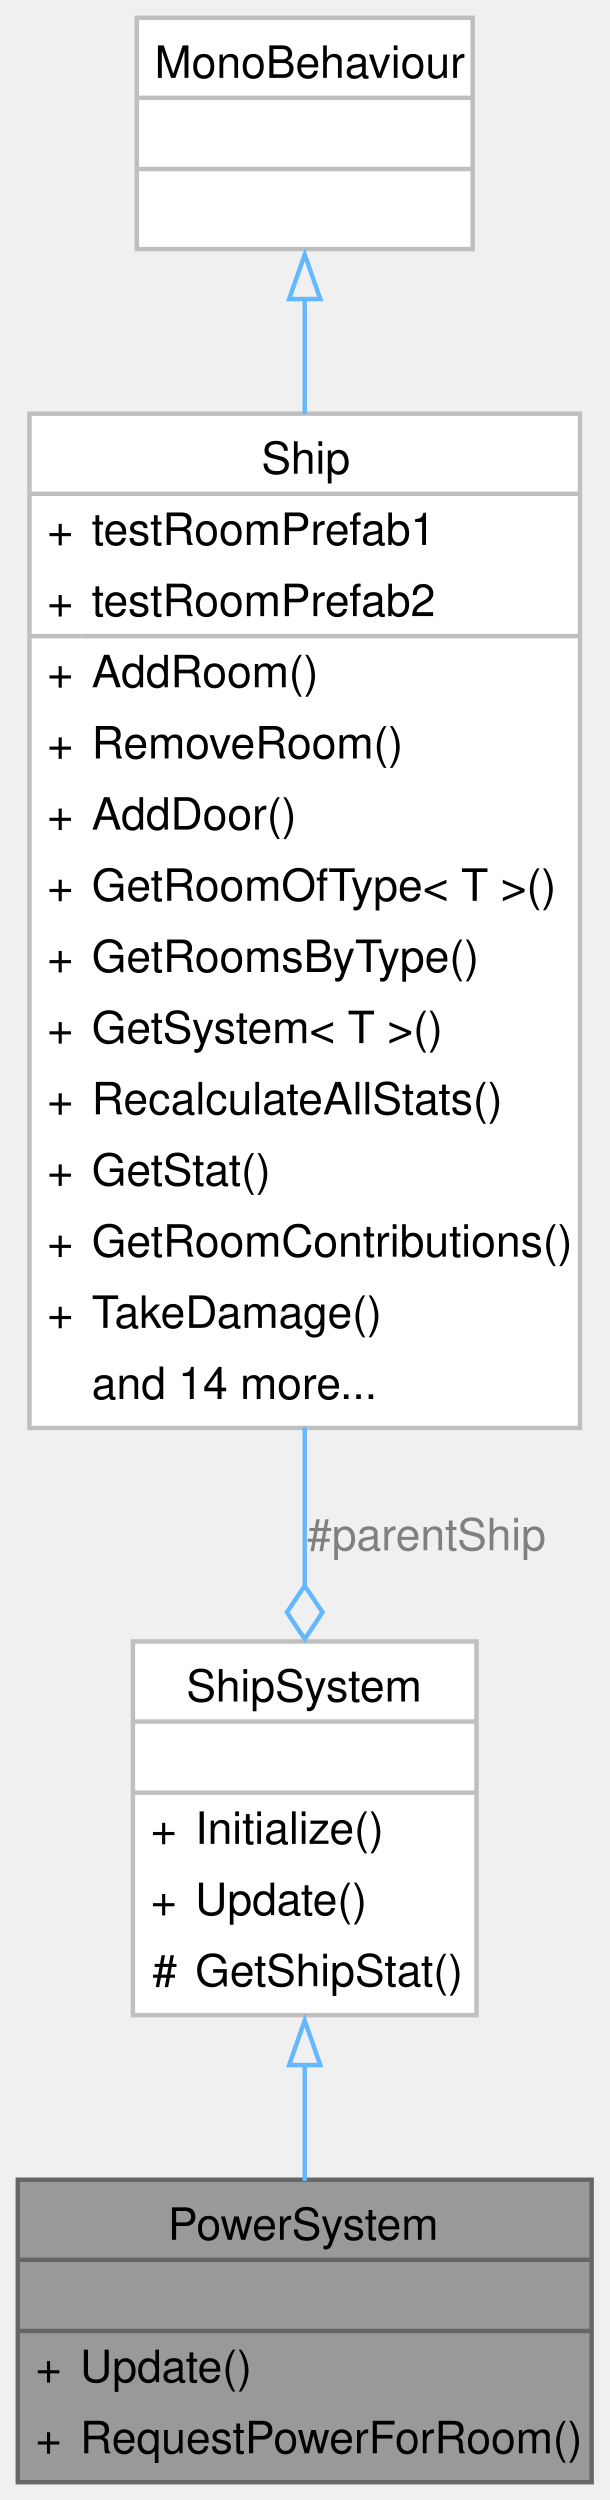
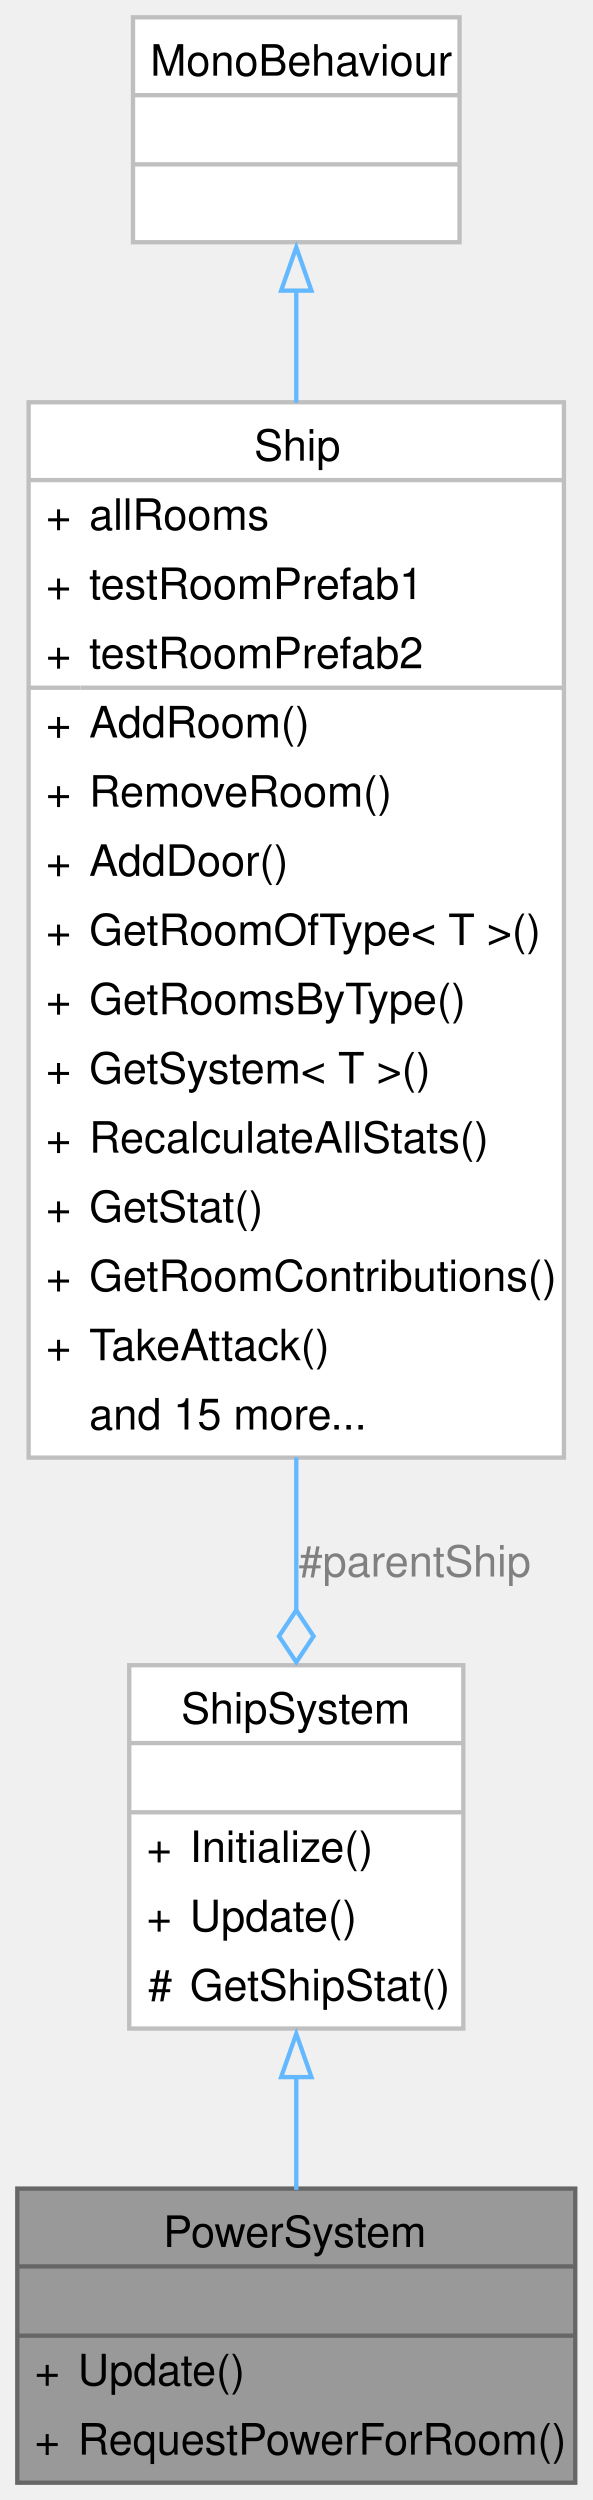
- <svg xmlns="http://www.w3.org/2000/svg" xmlns:xlink="http://www.w3.org/1999/xlink" width="137pt" height="562pt" viewBox="0.00 0.00 137.00 562.00">
-   <g id="graph0" class="graph" transform="scale(1 1) rotate(0) translate(4 558)">
+ <svg xmlns="http://www.w3.org/2000/svg" xmlns:xlink="http://www.w3.org/1999/xlink" width="137pt" height="578pt" viewBox="0.00 0.00 137.00 578.00">
+   <g id="graph0" class="graph" transform="scale(1 1) rotate(0) translate(4 574)">
    <g id="Node000001" class="node">
      <g id="a_Node000001">
        <a xlink:title=" ">
          <polygon fill="#999999" stroke="none" points="129,-68 0,-68 0,0 129,0 129,-68" />
          <text text-anchor="start" x="33.75" y="-54.5" font-family="Helvetica,sans-Serif" font-size="10.00">PowerSystem</text>
          <text text-anchor="start" x="63" y="-38.5" font-family="Helvetica,sans-Serif" font-size="10.00"> </text>
          <text text-anchor="start" x="4" y="-22.5" font-family="Helvetica,sans-Serif" font-size="10.00">+</text>
          <text text-anchor="start" x="14" y="-22.5" font-family="Helvetica,sans-Serif" font-size="10.00">Update()</text>
          <text text-anchor="start" x="4" y="-6.5" font-family="Helvetica,sans-Serif" font-size="10.00">+</text>
          <text text-anchor="start" x="14" y="-6.5" font-family="Helvetica,sans-Serif" font-size="10.00">RequestPowerForRoom()</text>
          <polygon fill="#666666" stroke="#666666" points="0,-50 0,-50 129,-50 129,-50 0,-50" />
          <polygon fill="#666666" stroke="#666666" points="0,-34 0,-34 129,-34 129,-34 0,-34" />
          <polygon fill="none" stroke="#666666" points="0,0 0,-68 129,-68 129,0 0,0" />
        </a>
      </g>
    </g>
    <g id="Node000002" class="node">
      <g id="a_Node000002">
        <a xlink:href="class_ship_system.html" target="_top" xlink:title=" ">
          <polygon fill="white" stroke="none" points="103.12,-189 25.88,-189 25.88,-105 103.12,-105 103.12,-189" />
          <text text-anchor="start" x="37.88" y="-175.5" font-family="Helvetica,sans-Serif" font-size="10.00">ShipSystem</text>
          <text text-anchor="start" x="63" y="-159.5" font-family="Helvetica,sans-Serif" font-size="10.00"> </text>
          <text text-anchor="start" x="29.88" y="-143.5" font-family="Helvetica,sans-Serif" font-size="10.00">+</text>
          <text text-anchor="start" x="39.88" y="-143.5" font-family="Helvetica,sans-Serif" font-size="10.00">Initialize()</text>
          <text text-anchor="start" x="29.88" y="-127.5" font-family="Helvetica,sans-Serif" font-size="10.00">+</text>
          <text text-anchor="start" x="39.88" y="-127.5" font-family="Helvetica,sans-Serif" font-size="10.00">Update()</text>
          <text text-anchor="start" x="30.25" y="-111.5" font-family="Helvetica,sans-Serif" font-size="10.00">#</text>
          <text text-anchor="start" x="39.88" y="-111.5" font-family="Helvetica,sans-Serif" font-size="10.00">GetShipStat()</text>
          <polygon fill="#bfbfbf" stroke="#bfbfbf" points="25.88,-171 25.88,-171 103.12,-171 103.12,-171 25.88,-171" />
          <polygon fill="#bfbfbf" stroke="#bfbfbf" points="25.88,-155 25.88,-155 103.12,-155 103.12,-155 25.88,-155" />
          <polygon fill="none" stroke="#bfbfbf" points="25.88,-105 25.88,-189 103.12,-189 103.12,-105 25.88,-105" />
        </a>
      </g>
    </g>
    <g id="edge1_Node000001_Node000002" class="edge">
      <g id="a_edge1_Node000001_Node000002">
        <a xlink:title=" ">
          <path fill="none" stroke="#63b8ff" d="M64.5,-94.07C64.5,-85.09 64.5,-75.99 64.5,-67.71" />
          <polygon fill="none" stroke="#63b8ff" points="61,-93.78 64.5,-103.78 68,-93.78 61,-93.78" />
        </a>
      </g>
    </g>
    <g id="Node000003" class="node">
      <g id="a_Node000003">
        <a xlink:href="class_ship.html" target="_top" xlink:title=" ">
-           <polygon fill="white" stroke="none" points="126.38,-465 2.62,-465 2.62,-237 126.38,-237 126.38,-465" />
-           <text text-anchor="start" x="54.75" y="-451.5" font-family="Helvetica,sans-Serif" font-size="10.00">Ship</text>
+           <polygon fill="white" stroke="none" points="126.38,-481 2.62,-481 2.62,-237 126.38,-237 126.38,-481" />
+           <text text-anchor="start" x="54.75" y="-467.5" font-family="Helvetica,sans-Serif" font-size="10.00">Ship</text>
+           <text text-anchor="start" x="6.62" y="-451.5" font-family="Helvetica,sans-Serif" font-size="10.00">+</text>
+           <text text-anchor="start" x="16.62" y="-451.5" font-family="Helvetica,sans-Serif" font-size="10.00">allRooms</text>
          <text text-anchor="start" x="6.62" y="-435.5" font-family="Helvetica,sans-Serif" font-size="10.00">+</text>
          <text text-anchor="start" x="16.62" y="-435.5" font-family="Helvetica,sans-Serif" font-size="10.00">testRoomPrefab1</text>
          <text text-anchor="start" x="6.62" y="-419.5" font-family="Helvetica,sans-Serif" font-size="10.00">+</text>
          <text text-anchor="start" x="16.62" y="-419.5" font-family="Helvetica,sans-Serif" font-size="10.00">testRoomPrefab2</text>
          <text text-anchor="start" x="6.62" y="-403.5" font-family="Helvetica,sans-Serif" font-size="10.00">+</text>
          <text text-anchor="start" x="16.62" y="-403.5" font-family="Helvetica,sans-Serif" font-size="10.00">AddRoom()</text>
          <text text-anchor="start" x="6.62" y="-387.5" font-family="Helvetica,sans-Serif" font-size="10.00">+</text>
          <text text-anchor="start" x="16.62" y="-387.5" font-family="Helvetica,sans-Serif" font-size="10.00">RemoveRoom()</text>
          <text text-anchor="start" x="6.62" y="-371.5" font-family="Helvetica,sans-Serif" font-size="10.00">+</text>
          <text text-anchor="start" x="16.62" y="-371.5" font-family="Helvetica,sans-Serif" font-size="10.00">AddDoor()</text>
          <text text-anchor="start" x="6.62" y="-355.5" font-family="Helvetica,sans-Serif" font-size="10.00">+</text>
          <text text-anchor="start" x="16.62" y="-355.5" font-family="Helvetica,sans-Serif" font-size="10.00">GetRoomOfType&lt; T &gt;()</text>
          <text text-anchor="start" x="6.62" y="-339.5" font-family="Helvetica,sans-Serif" font-size="10.00">+</text>
          <text text-anchor="start" x="16.62" y="-339.5" font-family="Helvetica,sans-Serif" font-size="10.00">GetRoomsByType()</text>
          <text text-anchor="start" x="6.62" y="-323.5" font-family="Helvetica,sans-Serif" font-size="10.00">+</text>
          <text text-anchor="start" x="16.62" y="-323.5" font-family="Helvetica,sans-Serif" font-size="10.00">GetSystem&lt; T &gt;()</text>
          <text text-anchor="start" x="6.62" y="-307.5" font-family="Helvetica,sans-Serif" font-size="10.00">+</text>
          <text text-anchor="start" x="16.62" y="-307.5" font-family="Helvetica,sans-Serif" font-size="10.00">RecalculateAllStats()</text>
          <text text-anchor="start" x="6.62" y="-291.5" font-family="Helvetica,sans-Serif" font-size="10.00">+</text>
          <text text-anchor="start" x="16.62" y="-291.5" font-family="Helvetica,sans-Serif" font-size="10.00">GetStat()</text>
          <text text-anchor="start" x="6.62" y="-275.5" font-family="Helvetica,sans-Serif" font-size="10.00">+</text>
          <text text-anchor="start" x="16.62" y="-275.5" font-family="Helvetica,sans-Serif" font-size="10.00">GetRoomContributions()</text>
          <text text-anchor="start" x="6.62" y="-259.5" font-family="Helvetica,sans-Serif" font-size="10.00">+</text>
-           <text text-anchor="start" x="16.62" y="-259.5" font-family="Helvetica,sans-Serif" font-size="10.00">TakeDamage()</text>
-           <text text-anchor="start" x="16.62" y="-243.5" font-family="Helvetica,sans-Serif" font-size="10.00">and 14 more...</text>
-           <polygon fill="#bfbfbf" stroke="#bfbfbf" points="2.62,-447 2.62,-447 126.38,-447 126.38,-447 2.62,-447" />
+           <text text-anchor="start" x="16.62" y="-259.5" font-family="Helvetica,sans-Serif" font-size="10.00">TakeAttack()</text>
+           <text text-anchor="start" x="16.62" y="-243.5" font-family="Helvetica,sans-Serif" font-size="10.00">and 15 more...</text>
+           <polygon fill="#bfbfbf" stroke="#bfbfbf" points="2.62,-463 2.62,-463 126.38,-463 126.38,-463 2.62,-463" />
          <polygon fill="#bfbfbf" stroke="#bfbfbf" points="2.62,-415 2.62,-415 14.62,-415 14.62,-415 2.62,-415" />
          <polygon fill="#bfbfbf" stroke="#bfbfbf" points="14.62,-415 14.62,-415 126.38,-415 126.38,-415 14.62,-415" />
-           <polygon fill="none" stroke="#bfbfbf" points="2.62,-237 2.62,-465 126.38,-465 126.38,-237 2.62,-237" />
+           <polygon fill="none" stroke="#bfbfbf" points="2.62,-237 2.62,-481 126.38,-481 126.38,-237 2.62,-237" />
        </a>
      </g>
    </g>
    <g id="edge2_Node000002_Node000003" class="edge">
      <g id="a_edge2_Node000002_Node000003">
        <a xlink:title=" ">
-           <path fill="none" stroke="#63b8ff" d="M64.5,-237.19C64.5,-224.85 64.5,-212.75 64.5,-201.65" />
-           <polygon fill="none" stroke="#63b8ff" points="64.5,-201.54 60.5,-195.54 64.5,-189.54 68.5,-195.54 64.5,-201.54" />
+           <path fill="none" stroke="#63b8ff" d="M64.5,-237.06C64.5,-224.74 64.5,-212.73 64.5,-201.71" />
+           <polygon fill="none" stroke="#63b8ff" points="64.5,-201.71 60.5,-195.71 64.5,-189.71 68.5,-195.71 64.5,-201.71" />
        </a>
      </g>
      <text text-anchor="middle" x="91.88" y="-209.5" font-family="Helvetica,sans-Serif" font-size="10.00" fill="grey"> #parentShip</text>
    </g>
    <g id="Node000004" class="node">
      <g id="a_Node000004">
        <a xlink:title=" ">
-           <polygon fill="white" stroke="none" points="102.25,-554 26.75,-554 26.75,-502 102.25,-502 102.25,-554" />
-           <text text-anchor="start" x="30.75" y="-540.5" font-family="Helvetica,sans-Serif" font-size="10.00">MonoBehaviour</text>
+           <polygon fill="white" stroke="none" points="102.25,-570 26.75,-570 26.75,-518 102.25,-518 102.25,-570" />
+           <text text-anchor="start" x="30.75" y="-556.5" font-family="Helvetica,sans-Serif" font-size="10.00">MonoBehaviour</text>
+           <text text-anchor="start" x="63" y="-540.5" font-family="Helvetica,sans-Serif" font-size="10.00"> </text>
          <text text-anchor="start" x="63" y="-524.5" font-family="Helvetica,sans-Serif" font-size="10.00"> </text>
-           <text text-anchor="start" x="63" y="-508.5" font-family="Helvetica,sans-Serif" font-size="10.00"> </text>
+           <polygon fill="#bfbfbf" stroke="#bfbfbf" points="26.75,-552 26.75,-552 102.25,-552 102.25,-552 26.75,-552" />
          <polygon fill="#bfbfbf" stroke="#bfbfbf" points="26.75,-536 26.75,-536 102.25,-536 102.25,-536 26.75,-536" />
-           <polygon fill="#bfbfbf" stroke="#bfbfbf" points="26.75,-520 26.75,-520 102.25,-520 102.25,-520 26.75,-520" />
-           <polygon fill="none" stroke="#bfbfbf" points="26.75,-502 26.75,-554 102.25,-554 102.25,-502 26.75,-502" />
+           <polygon fill="none" stroke="#bfbfbf" points="26.75,-518 26.75,-570 102.25,-570 102.25,-518 26.75,-518" />
        </a>
      </g>
    </g>
    <g id="edge3_Node000003_Node000004" class="edge">
      <g id="a_edge3_Node000003_Node000004">
        <a xlink:title=" ">
-           <path fill="none" stroke="#63b8ff" d="M64.5,-490.96C64.5,-483.01 64.5,-474.17 64.5,-464.92" />
-           <polygon fill="none" stroke="#63b8ff" points="61,-490.78 64.5,-500.78 68,-490.78 61,-490.78" />
+           <path fill="none" stroke="#63b8ff" d="M64.5,-506.99C64.5,-499.04 64.5,-490.18 64.5,-480.87" />
+           <polygon fill="none" stroke="#63b8ff" points="61,-506.81 64.5,-516.81 68,-506.81 61,-506.81" />
        </a>
      </g>
    </g>
  </g>
</svg>
